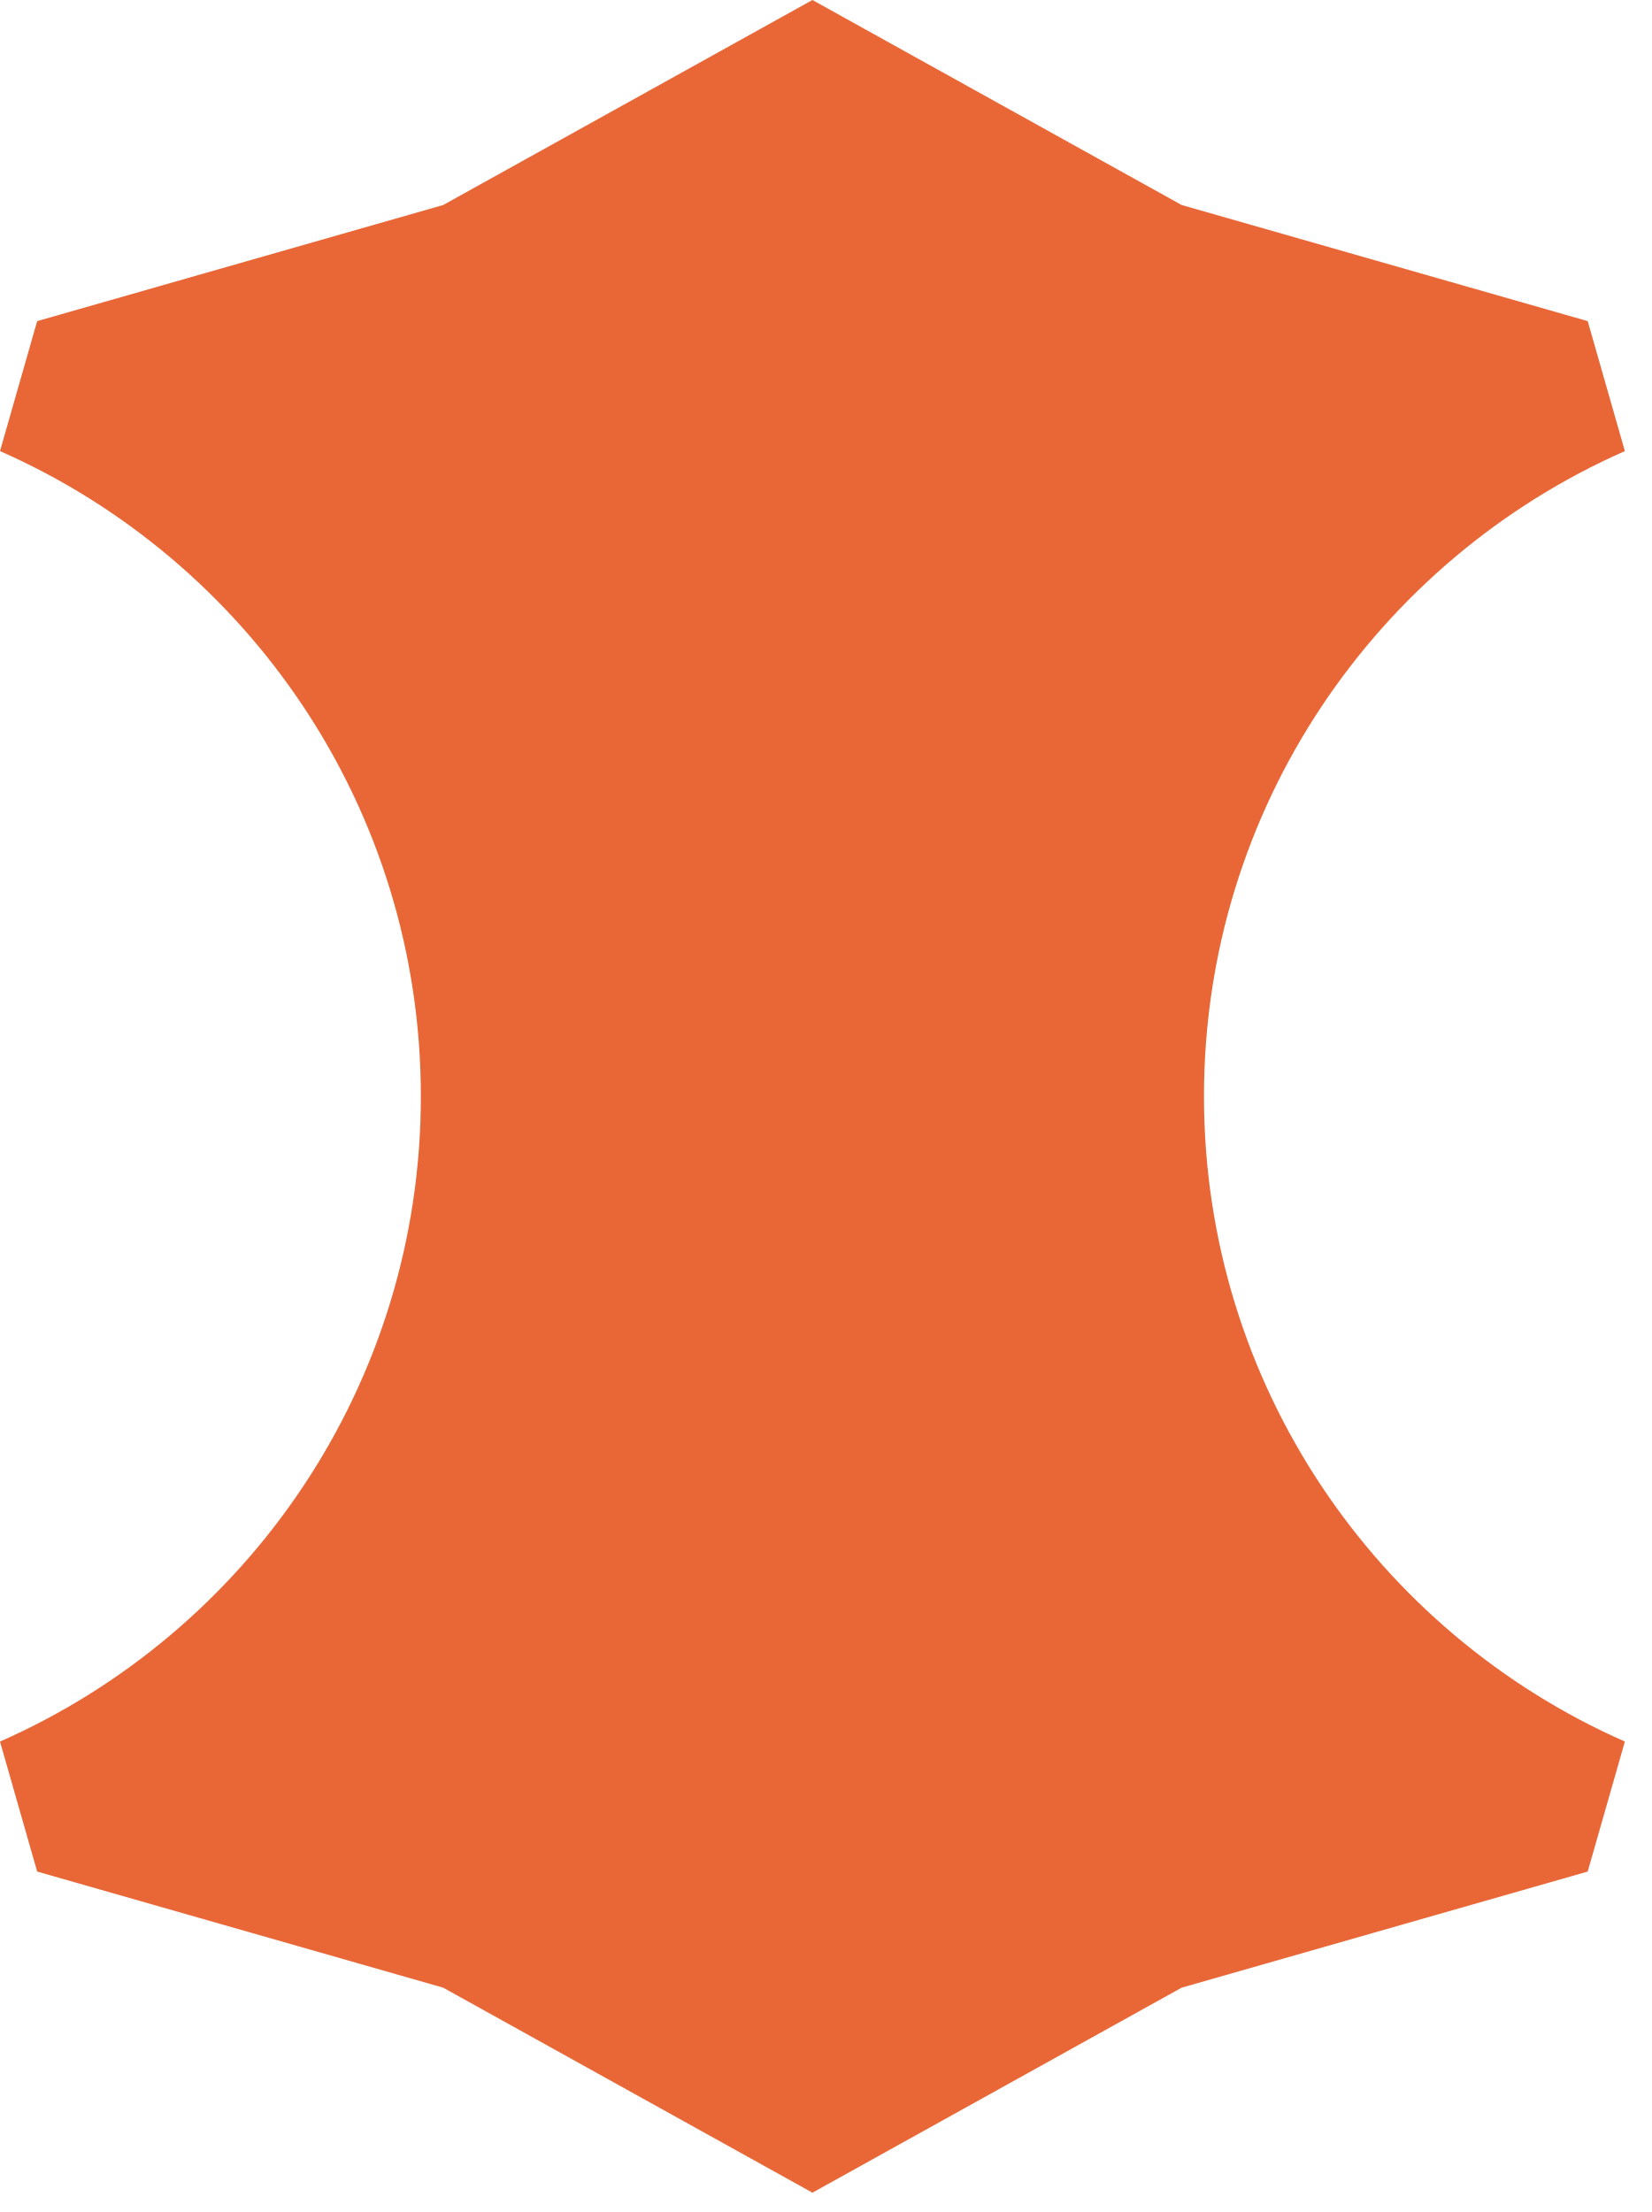
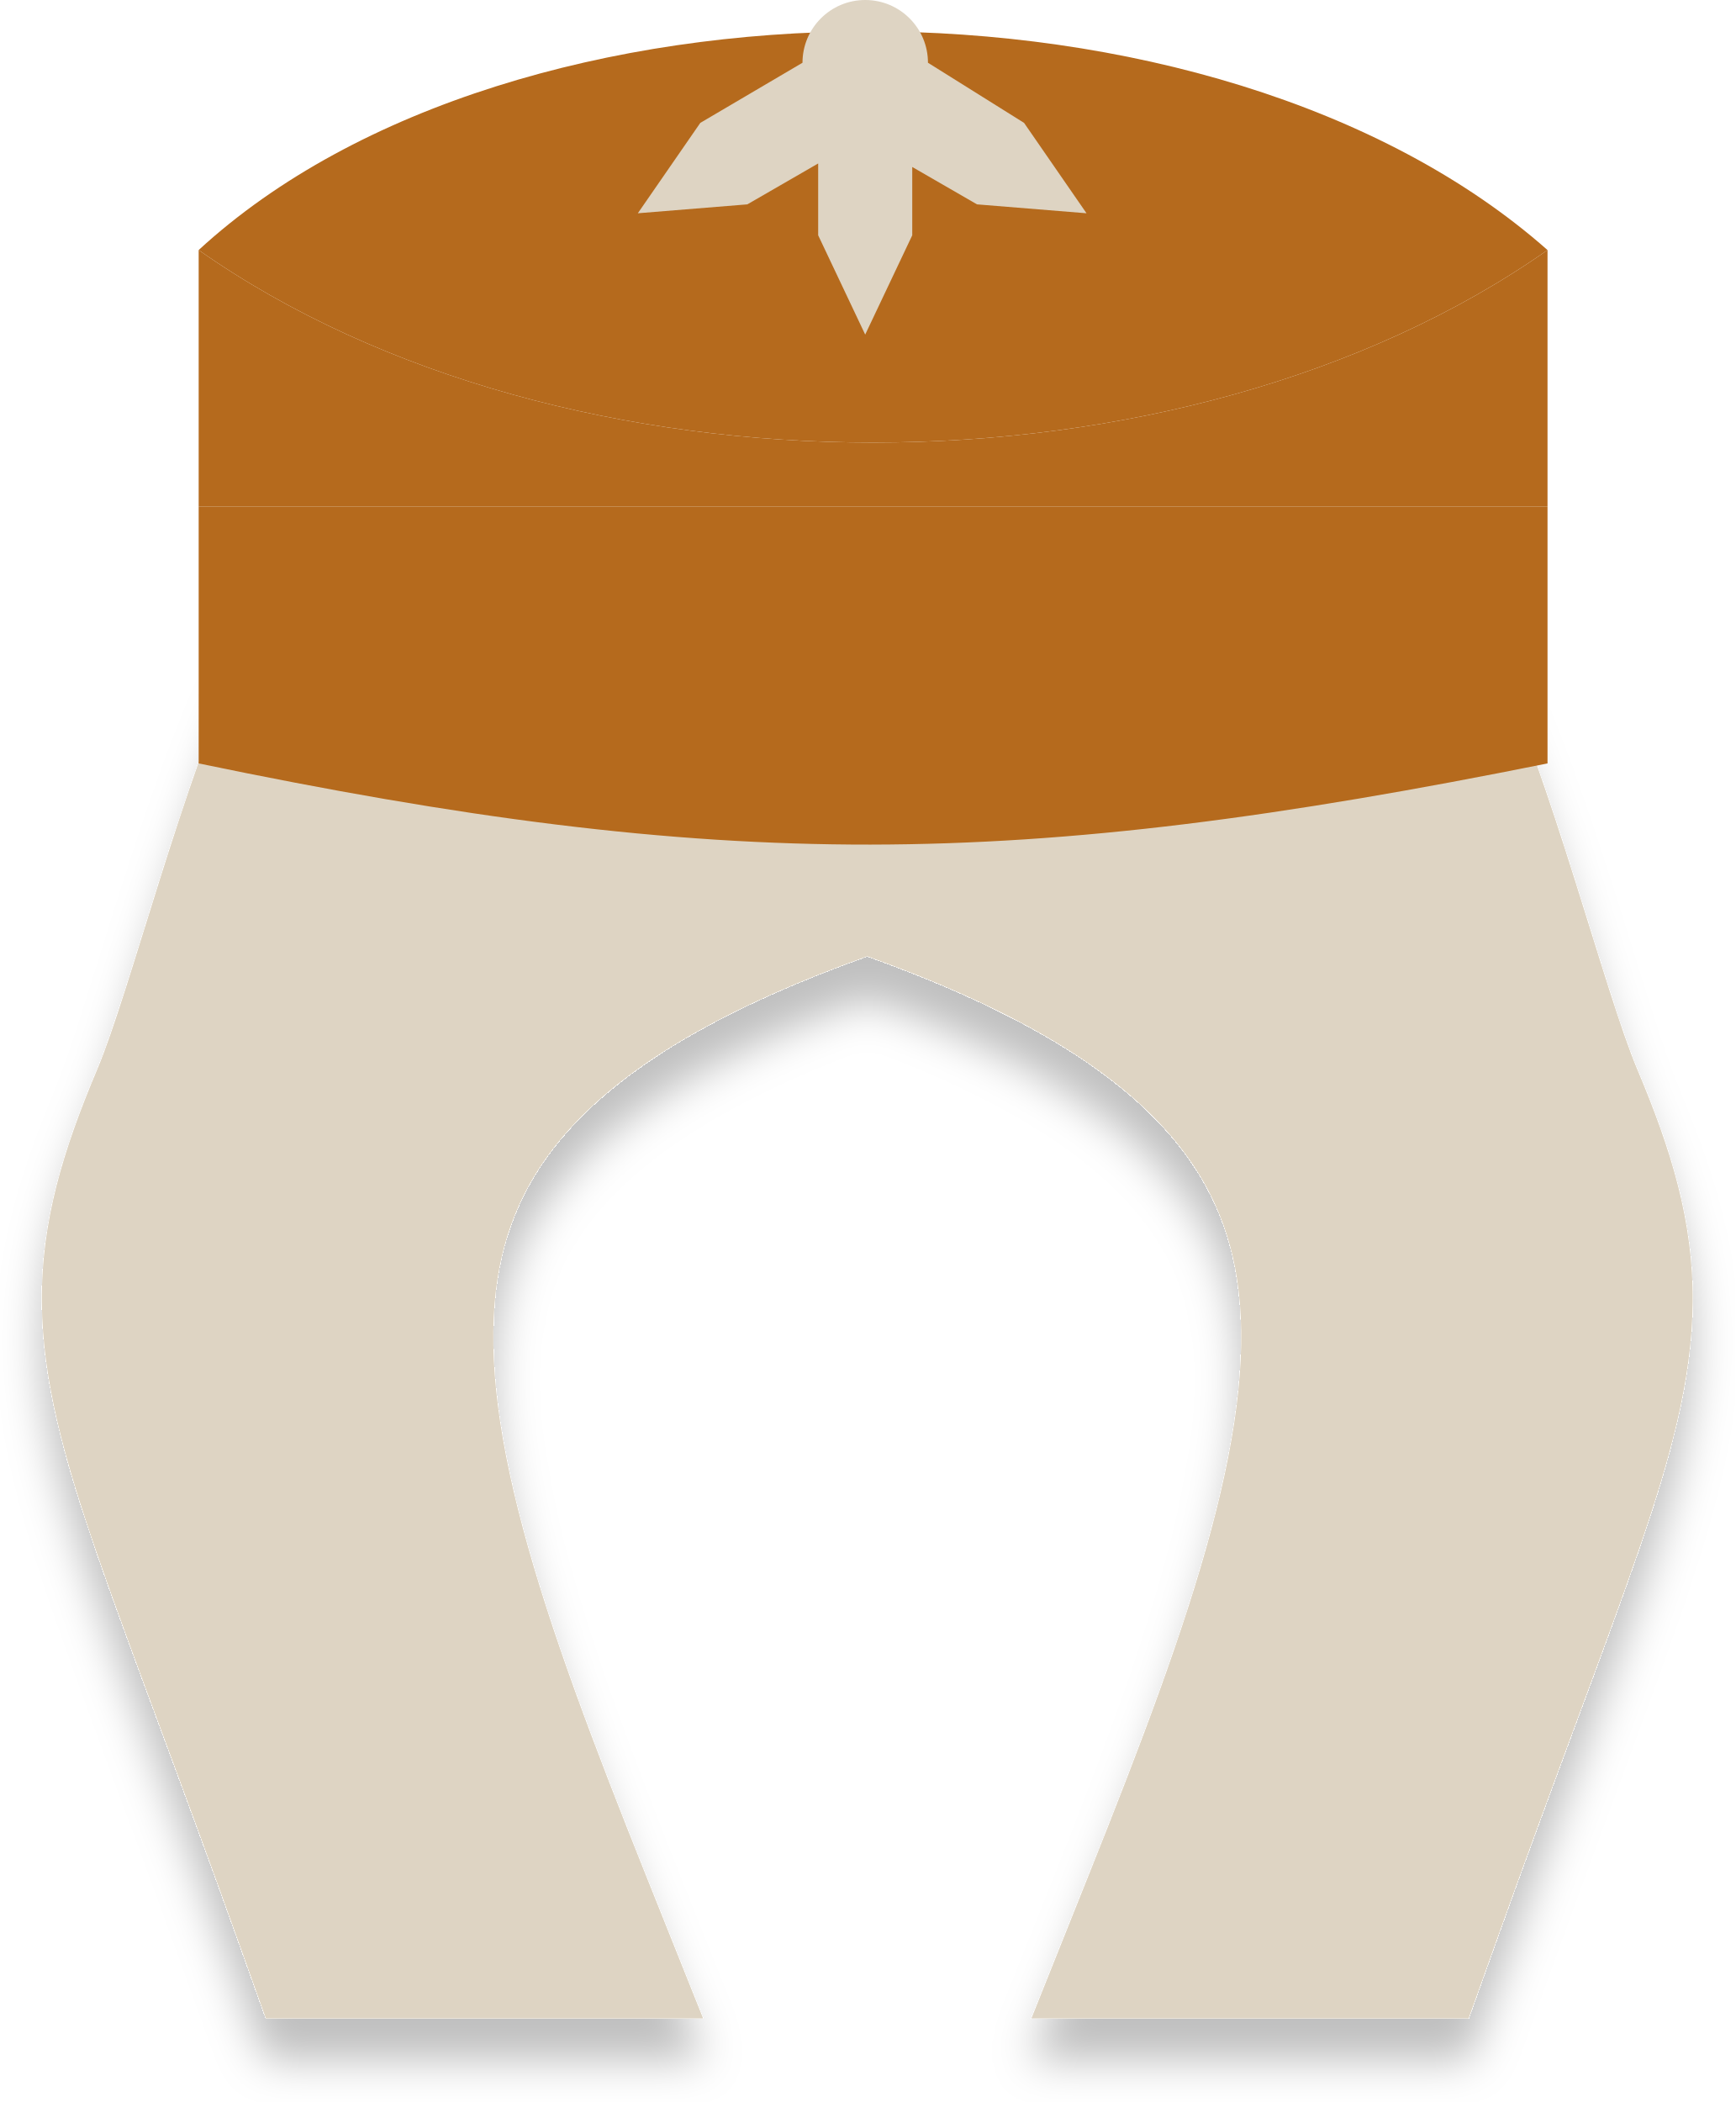
- <svg xmlns="http://www.w3.org/2000/svg" width="56" height="75" viewBox="0 0 56 75" fill="none">
-   <path d="M40.063 6.951L53.83 10.888L55.09 15.295C46.687 18.998 40.82 27.4 40.82 37.173C40.821 46.945 46.687 55.346 55.09 59.049L53.83 63.457L40.063 67.394L27.545 74.345L15.026 67.394L1.26 63.457L0 59.049C8.403 55.346 14.268 46.945 14.269 37.173C14.269 27.401 8.403 18.998 0 15.295L1.26 10.888L15.026 6.951L27.545 0L40.063 6.951Z" fill="#E96736" />
+ <svg xmlns="http://www.w3.org/2000/svg" width="166" height="201" viewBox="0 0 166 201" fill="none">
+   <g filter="url(#filter0_d_549_7)">
+     <path d="M139.816 56L142.492 61.826C148.517 74.944 153.452 94.829 156.582 102.254C159.859 110.024 161.945 116.804 161.882 124.527C161.821 131.993 159.746 139.456 156.613 148.542C153.556 157.405 148.7 169.92 142.827 186.371L140.456 193.009H98.638L104.123 179.295C109.128 166.783 113.266 155.9 115.863 146.185C118.465 136.45 119.297 128.661 118.294 122.227C116.597 111.336 108.943 100.707 82.942 91.441C56.941 100.707 49.287 111.336 47.589 122.227C46.586 128.661 47.42 136.45 50.022 146.185C52.619 155.9 56.755 166.783 61.76 179.295L67.246 193.009H25.427L23.058 186.371C17.185 169.92 12.328 157.405 9.272 148.542C6.139 139.456 4.062 131.993 4.001 124.527C3.938 116.804 6.025 110.024 9.301 102.254C12.432 94.829 17.368 74.944 23.393 61.826L26.069 56H139.816Z" fill="#DED4C3" />
+   </g>
+   <path d="M19 23.91V48.455H83.5H148V23.91C113.042 48.455 53.958 48.455 19 23.91Z" fill="#B56A1D" />
+   <path d="M19 73C69.249 83.443 97.053 83.257 148 73V48.455H83.5H19V73Z" fill="#B56A1D" />
+   <path d="M19 23.91C53.958 48.455 113.042 48.455 148 23.91C116.295 -4.107 49.135 -3.832 19 23.91Z" fill="#B56A1D" />
+   <path d="M82.748 0C86.062 0 88.748 2.686 88.748 6L97.938 11.75L103.911 20.393L93.439 19.542L87.245 15.967V22.499L82.745 31.994L78.248 22.499V15.631L71.473 19.542L61 20.393L66.975 11.75L76.748 6C76.748 2.686 79.434 0 82.748 0Z" fill="#DED4C3" />
+   <defs>
+     <filter id="filter0_d_549_7" x="0" y="56" width="165.883" height="145.009" filterUnits="userSpaceOnUse" color-interpolation-filters="sRGB">
+       <feFlood flood-opacity="0" result="BackgroundImageFix" />
+       <feColorMatrix in="SourceAlpha" type="matrix" values="0 0 0 0 0 0 0 0 0 0 0 0 0 0 0 0 0 0 127 0" result="hardAlpha" />
+       <feOffset dy="4" />
+       <feGaussianBlur stdDeviation="2" />
+       <feComposite in2="hardAlpha" operator="out" />
+       <feColorMatrix type="matrix" values="0 0 0 0 0 0 0 0 0 0 0 0 0 0 0 0 0 0 0.25 0" />
+       <feBlend mode="normal" in2="BackgroundImageFix" result="effect1_dropShadow_549_7" />
+       <feBlend mode="normal" in="SourceGraphic" in2="effect1_dropShadow_549_7" result="shape" />
+     </filter>
+   </defs>
</svg>
